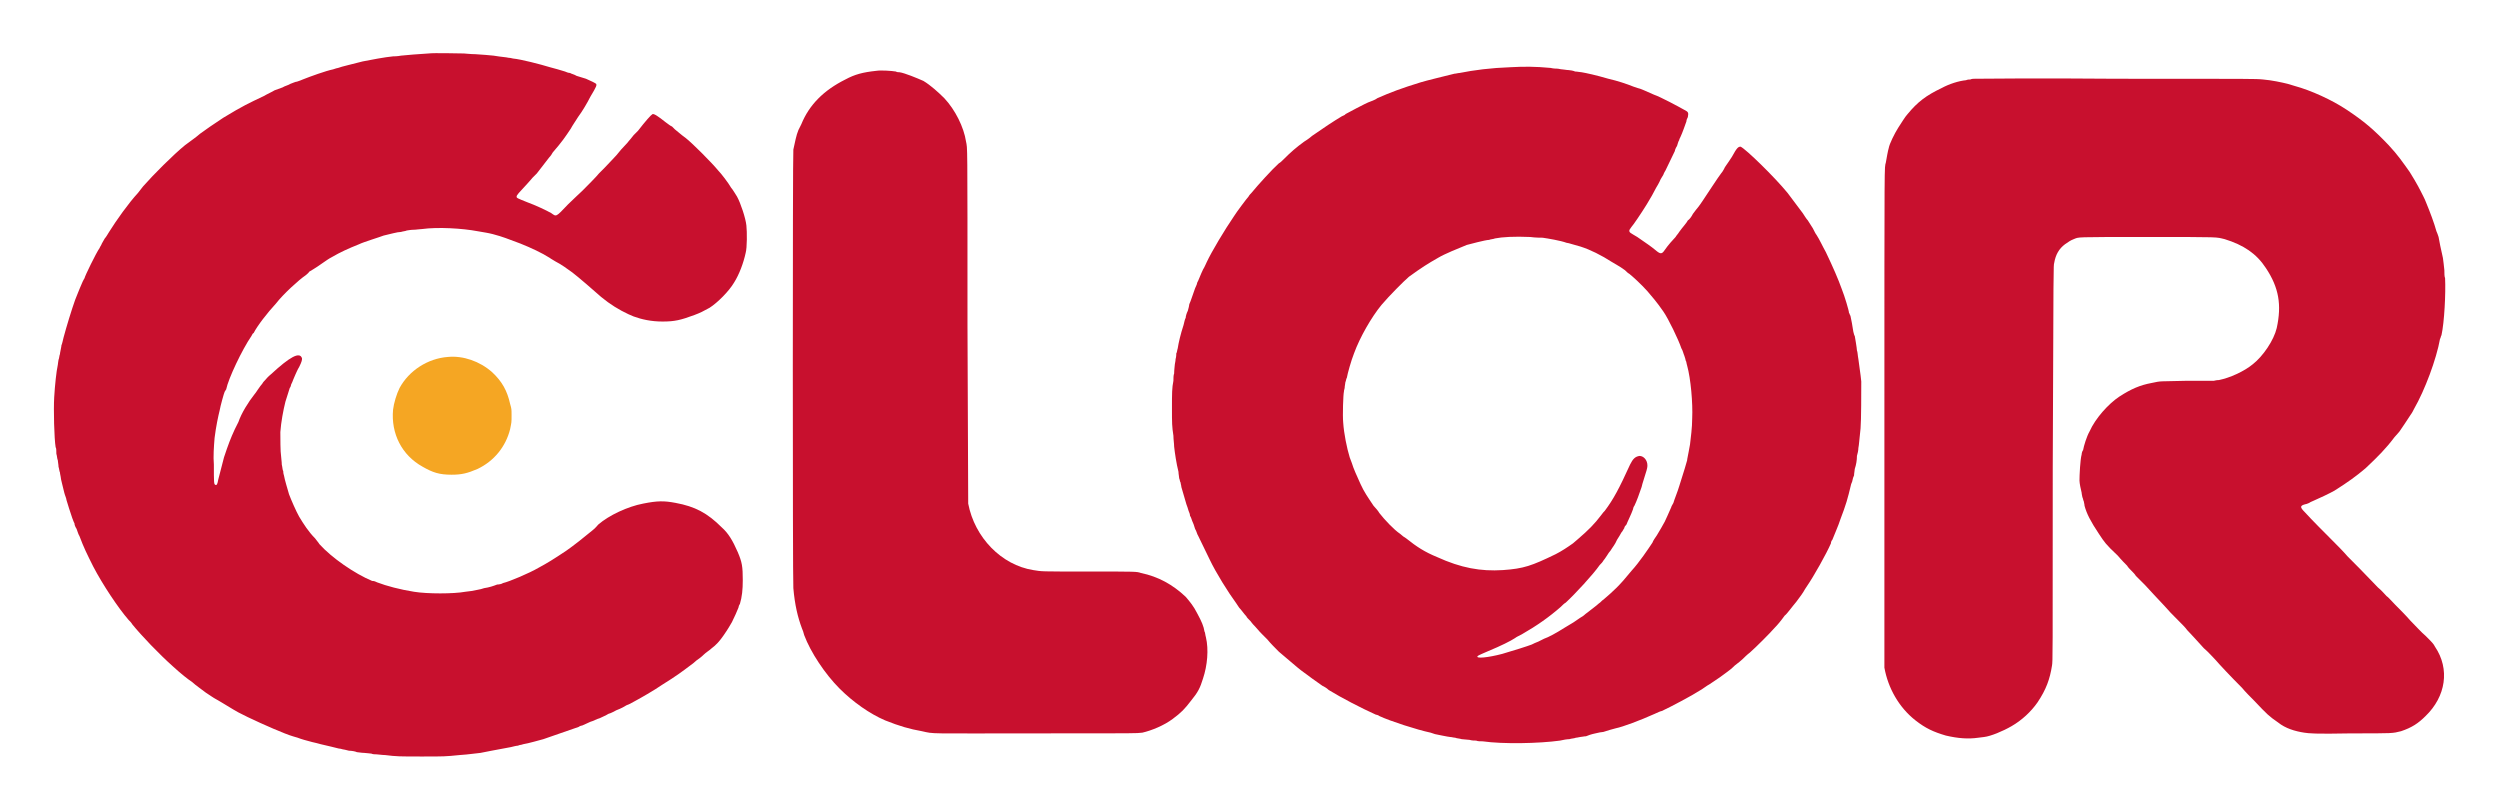
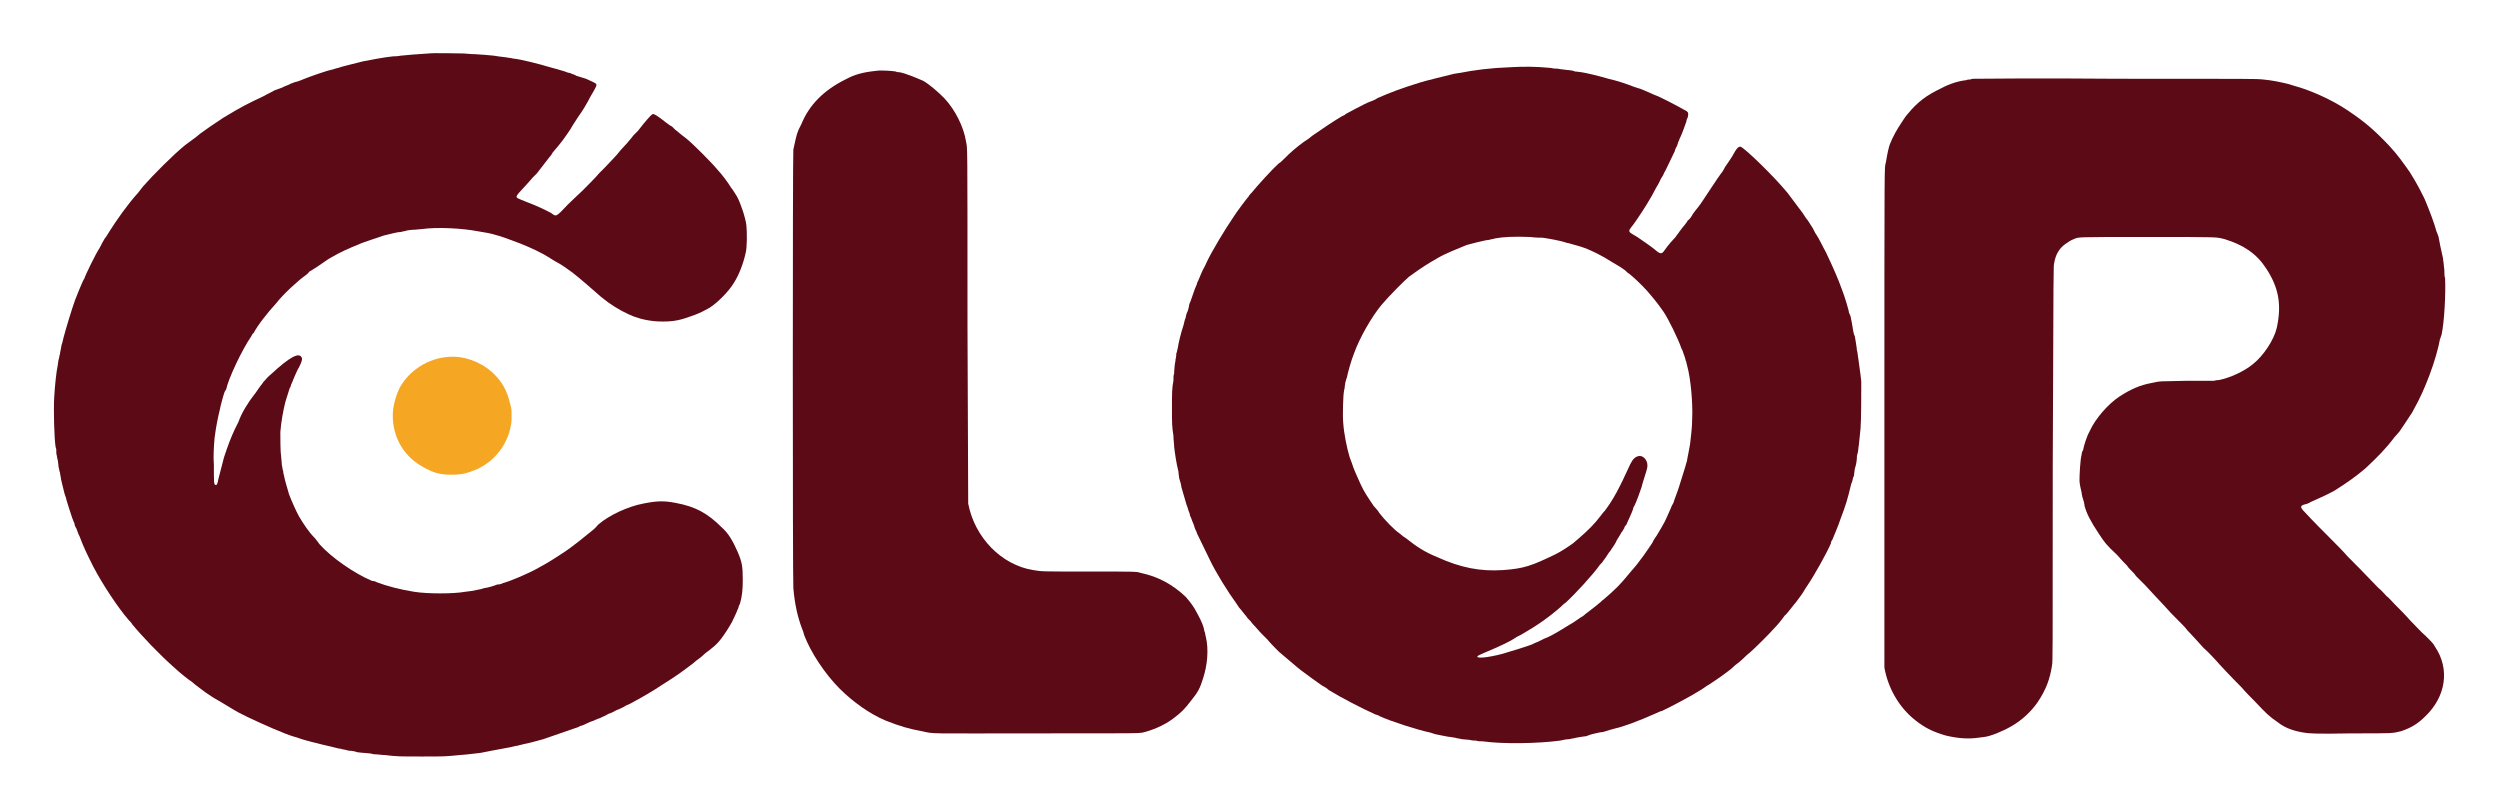
<svg xmlns="http://www.w3.org/2000/svg" viewBox="-6 -6 346 112" role="img" aria-label="CLOR">
-   <g fill="#C8102E">
+   <g fill="#5C0A16">
    <path d="M53.3 1.4c-1.5 .1-2.9 .2-3.8 .3c-.5 .1-1 .1-1.1 .1c-1.1 .1-3.2 .5-4.2 .7c-1.5 .4-2.9 .7-3.4 .9c-.1 0-.4 .1-.7 .2c-1 .2-3.2 1-4.2 1.4c-.2 .1-.5 .2-.8 .3c-.2 0-.6 .2-.9 .3c-.3 .2-.8 .3-1.1 .5c-.3 .1-.8 .3-1.1 .4c-.3 .2-1 .5-1.5 .8c-2.1 1-2.8 1.3-5.6 3c-1.8 1.2-2.1 1.4-3.2 2.2c-.7 .6-.9 .7-2.1 1.6c-1.6 1.3-4.4 4.1-5.8 5.7c-.2 .3-.5 .6-.7 .9c-1.3 1.4-3 3.8-4 5.4c-.2 .3-.4 .7-.6 .9c-.1 .2-.3 .5-.4 .7c-.1 .3-.3 .5-.3 .6c-.5 .7-2.1 4-2.1 4.2c0 0-.2 .3-.4 .8c-.2 .4-.4 1-.5 1.2c-.1 .3-.3 .7-.4 1c-.5 1.4-1.2 3.7-1.6 5.2c-.1 .4-.2 .9-.3 1.1c0 .2-.1 .5-.1 .6c0 .1-.1 .4-.1 .6c-.1 .2-.1 .6-.2 .8c0 .1-.1 .5-.1 .7c-.2 .9-.4 2.8-.5 4.5c-.1 1.7 0 5.7 .2 6.9c.1 .1 .1 .5 .1 .9c.1 .3 .1 .7 .2 .9c0 .2 .1 .6 .1 .9c.1 .3 .1 .6 .2 .8c0 .2 .1 .5 .1 .6c0 .3 .3 1.3 .5 2.2c.1 .4 .3 .8 .3 1c.1 .4 .6 1.9 .8 2.5c.1 .2 .2 .6 .3 .7c0 .2 .1 .5 .3 .8c.1 .2 .2 .7 .4 1c.6 1.6 1 2.4 1.9 4.2c1.3 2.5 3.5 5.8 4.9 7.4c.2 .2 .4 .4 .5 .6c1.3 1.6 3.7 4.1 5.6 5.8c1.2 1.1 2.1 1.8 2.7 2.2c.2 .2 .6 .5 1 .8c.5 .4 1.2 .9 2 1.4c.4 .2 2.2 1.3 2.7 1.6c.2 .1 .5 .3 .7 .4c1.3 .7 4.6 2.2 6.4 2.9c1 .4 1.5 .5 1.8 .6c.2 .1 .6 .2 .9 .3c.3 .1 .8 .2 1.1 .3c.4 .1 .9 .2 1.2 .3c.9 .2 2.1 .5 2.5 .6c.2 0 .5 .1 .5 .1c.1 0 .5 .1 .9 .2c.4 0 .9 .1 1.1 .2c.2 0 .6 .1 1 .1c.3 0 .8 .1 1 .1c.2 .1 .5 .1 .7 .1c.2 0 .8 .1 1.2 .1c1.6 .2 2 .2 5.1 .2c3.1 0 3.2 0 5.2-.2c1.5-.1 1.8-.2 2.9-.3c1-.2 1.5-.3 4.2-.8c.4-.1 .8-.2 1-.2c.1-.1 .5-.1 .7-.2c.7-.1 2.4-.6 2.8-.7c.8-.3 4.1-1.4 4.9-1.7c.1-.1 .4-.2 .5-.2c.2-.1 .7-.3 1.1-.5c.4-.1 .9-.4 1.3-.5c.4-.2 .9-.4 1.2-.6c.4-.1 .9-.4 1.1-.5c.3-.1 .7-.3 .9-.4c.3-.2 .7-.4 1-.5c1.5-.8 3.4-1.9 4.4-2.6c2.1-1.3 3-2 3.8-2.6c.3-.2 .8-.6 1-.8c.3-.2 .7-.5 1-.8c.3-.3 .8-.6 1-.8c.8-.6 1.2-1.1 1.7-1.8c.7-1 .9-1.4 1.2-1.9c.3-.6 .8-1.7 .9-2c0-.1 .1-.4 .2-.5c.3-1 .4-2 .4-3.3c0-1.9-.1-2.5-.7-3.9c-.7-1.6-1.3-2.6-2.2-3.4c-2-2-3.7-2.9-6.4-3.4c-1.6-.3-2.5-.3-4.5 .1c-2.1 .4-4.7 1.6-6.2 2.9c-.1 .1-.4 .5-.8 .8c-1.2 1-2.6 2.1-3.6 2.8c-1.8 1.2-2.6 1.7-3.9 2.4c-1.2 .7-4 1.9-4.9 2.1c-.1 .1-.5 .2-.8 .2c-.5 .2-1.1 .4-1.8 .5c-.5 .2-1.4 .3-1.8 .4c-.2 0-.6 .1-.8 .1c-1.6 .3-5.3 .3-7.1 0c-1.9-.3-3.8-.8-5.1-1.3c-.2-.1-.4-.2-.7-.2c-2.4-1-5.6-3.2-7.3-5.1c-.1-.2-.4-.5-.6-.8c-.9-.9-1.6-2-2.2-3c-.4-.7-1.1-2.3-1.4-3.1c-.2-.7-.6-2-.7-2.6c-.1-.3-.1-.5-.1-.6c-.1-.1-.1-.5-.2-.9c0-.4-.1-1-.1-1.2c-.1-.5-.1-2.6-.1-3.3c.1-1.4 .4-3 .7-4.2c.4-1.3 .5-1.6 .6-1.9c.1-.1 .2-.4 .2-.5c.1-.2 .2-.4 .3-.7c.1-.2 .2-.5 .3-.7c.1-.2 .3-.7 .5-1c.4-.8 .4-1 .4-1.2c-.3-1-1.7-.2-4.3 2.2c-.4 .3-.7 .7-.8 .8c-.1 .1-.3 .3-.4 .5c-.1 .1-.4 .5-.6 .8c-.2 .3-.4 .6-.5 .7c-.8 1-1.8 2.6-2.2 3.8c-.1 .2-.3 .6-.5 1c-.6 1.3-.9 2.1-1.5 3.9c-.3 1.2-.6 2.3-.8 3.1c-.1 .6-.2 .8-.4 .7c-.2-.1-.2-.3-.2-2.8c-.1-1.1 0-2.5 .1-3.7c.2-1.6 .5-3 .7-3.8c.1-.6 .6-2.4 .7-2.6c.1-.1 .1-.2 .2-.3c.3-1.5 2.2-5.5 3.5-7.4c.1-.2 .2-.4 .3-.4c.5-1 1.9-2.8 3.1-4.1c1-1.3 3.2-3.3 4.1-3.9c.1-.1 .4-.3 .5-.5c.7-.4 1.6-1 2-1.3c.3-.2 .7-.5 1.1-.7c1.2-.7 2.3-1.2 3.8-1.8c.6-.3 2.9-1 3.4-1.2c.9-.2 1.9-.5 2.4-.5c.3-.1 .6-.1 .8-.2c.1 0 .5-.1 .9-.1c.4 0 .9-.1 1.2-.1c2.2-.3 5.6-.1 7.7 .3c1.1 .2 1.3 .2 2.1 .4c1.5 .4 1.9 .6 3.8 1.3c1.5 .6 3 1.3 4.1 2c.1 .1 .5 .3 .8 .5c.8 .4 1.6 1 2.3 1.5c.8 .6 3.1 2.6 4 3.4c1.2 1 2.5 1.8 3.8 2.4c.2 .1 .5 .2 .7 .3c1.1 .4 2.4 .7 4 .7c1.7 0 2.5-.2 4.4-.9c.8-.3 1.2-.5 2.1-1c1.1-.7 2.7-2.3 3.4-3.5c.7-1.1 1.3-2.7 1.6-4.1c.2-.7 .2-2.9 .1-3.8c-.1-1-.8-3.1-1.3-4c-.2-.3-.6-1-.8-1.2c-.4-.7-1.4-2-1.8-2.4c-.9-1.1-3.6-3.8-4.5-4.5c-.7-.5-1.1-.9-1.5-1.2c-.1-.1-.3-.3-.4-.4c-.1 0-.5-.3-.9-.6c-1-.8-1.6-1.2-1.8-1.1c-.2 .1-1 1-2 2.3c-.2 .2-.5 .5-.6 .6c-.1 .1-.3 .4-.4 .5c-.2 .2-.4 .5-.5 .6c-.5 .5-1.2 1.3-1.5 1.7c-.4 .4-1 1.1-1.7 1.8c-.3 .3-.6 .6-.7 .7c-.3 .4-1.8 1.9-2.3 2.4c-.3 .3-1.2 1.1-2 1.9c-1.7 1.8-1.6 1.7-2.3 1.2c-.7-.4-2.2-1.1-3.3-1.5c-1.5-.6-1.5-.6-1.5-.8c0-.2 .3-.5 1.5-1.8c.3-.3 .6-.7 .7-.8c.2-.2 .4-.4 .6-.6c.3-.4 1-1.3 1.7-2.2c.2-.2 .4-.5 .5-.7c1.3-1.5 1.7-2.1 2.5-3.3c.2-.4 .7-1.1 1-1.6c.6-.8 1.3-2 1.7-2.8c.9-1.5 .9-1.6 .8-1.8c-.1-.1-.7-.4-1.4-.7c-.4-.1-.9-.3-1.3-.4c-.3-.2-.8-.3-.9-.4c-.2 0-.5-.1-.7-.2c-.3-.1-.7-.2-1-.3c-.3-.1-.8-.2-1.1-.3c-1.3-.4-4-1.1-5.1-1.2c-.1 0-.3-.1-.6-.1c-.4-.1-.9-.1-2.1-.3c-.9-.1-1.2-.1-2.5-.2c-.7 0-1.4-.1-1.6-.1c-.7 0-4.1-.1-4.9 0z" />
    <path d="M115.3 3.8c-1.9 .2-3 .5-4.3 1.2c-3 1.5-5 3.5-6.1 6.2c-.1 .2-.3 .6-.4 .8c-.3 .7-.5 1.8-.7 2.7c-.1 .7-.1 59.7 0 60.7c.2 2.3 .6 4 1.2 5.6c.1 .2 .2 .5 .3 .9c.9 2.4 2.9 5.4 4.9 7.4c1.9 1.9 4.2 3.5 6.3 4.4c2 .8 3.4 1.2 5.1 1.5c1.8 .4 .4 .3 15.7 .3c14.8 0 13.7 0 14.8-.1c1.3-.3 3-1 4.2-1.9c1.2-.9 1.6-1.3 2.6-2.6c.9-1.1 1.2-1.7 1.6-3c.6-1.8 .8-4 .4-5.7c-.1-.3-.1-.7-.2-.8c-.1-.7-.4-1.4-1-2.5c-.5-1-1-1.6-1.6-2.3c-1.8-1.7-3.8-2.8-6.2-3.3c-.6-.2-.6-.2-7.1-.2c-7.1 0-6.5 0-7.8-.2c-4.4-.7-8.1-4.5-9-9.2c0-.5 0-.5-.1-24.7c0-26.3 0-24.3-.2-25.4c-.3-2-1.5-4.4-3-6c-.8-.8-1.9-1.8-2.9-2.4c-.9-.4-2.6-1.1-3.3-1.2c-.1 0-.4 0-.5-.1c-.6-.1-2.1-.2-2.7-.1z" />
    <path d="M203.1 3.3c-2.8 .1-5.1 .4-7.1 .8c-.2 0-.5 .1-.7 .1c-.8 .2-4.1 1-4.7 1.2c-2.6 .8-4.2 1.4-6 2.2c-.1 .1-.5 .3-.8 .4c-.6 .2-1.3 .6-2.1 1c-1.1 .6-1.5 .8-1.5 .8c0 .1-.3 .2-.5 .3c-.8 .5-1 .6-1.9 1.2c-.9 .6-1.6 1.1-2.2 1.5c-.1 .1-.6 .5-1.1 .8c-1.1 .8-1.8 1.4-2.9 2.5c-.2 .2-.4 .4-.6 .5c-.9 .8-2.9 3-3.8 4.1c-.1 .1-.3 .3-.4 .5c-.2 .2-1.7 2.2-2 2.7c-1.3 1.9-3.1 4.9-3.8 6.4c-.1 .2-.3 .7-.5 1c-.3 .6-.7 1.7-.8 1.8c0 .1-.1 .4-.3 .8c-.3 .8-.6 1.8-.8 2.2c0 .1-.1 .6-.2 .9c-.2 .4-.3 .8-.3 1c-.1 .1-.2 .6-.3 1c-.4 1.2-.7 2.5-.8 3.2c-.1 .3-.1 .6-.2 .7c0 .1 0 .5-.1 .8c0 .3-.1 .6-.1 .7c0 .1-.1 .8-.1 1.3c-.1 .2-.1 .7-.1 1c-.2 1-.2 1.7-.2 3.8c0 2.1 0 2.5 .2 3.8c0 .5 .1 1.1 .1 1.5c.1 .9 .3 2.3 .6 3.5c0 .3 .1 .7 .1 .9c.1 .2 .1 .5 .2 .6c0 .2 .1 .4 .1 .6c.1 .3 .5 1.7 .7 2.4c.1 .2 .2 .6 .3 .9c.1 .2 .2 .5 .2 .7c.1 .1 .2 .4 .3 .7c.1 .2 .3 .7 .4 1.1c.2 .3 .3 .8 .4 .9c.3 .6 1.2 2.5 1.6 3.3c.9 1.9 2.6 4.6 3.7 6.1c.1 .2 .3 .4 .4 .6c.3 .3 .7 .9 1 1.2c0 .1 .3 .4 .6 .7c.2 .3 .5 .6 .6 .7c.6 .7 .8 .9 1 1.1c.2 .2 .5 .5 .7 .7c.4 .5 1.1 1.2 1.6 1.7c1.2 1 2.8 2.4 3.1 2.6c.8 .6 2.3 1.7 2.9 2.1c.2 .1 .6 .3 .9 .6c1.8 1.1 4.5 2.5 6.5 3.4c.1 0 .4 .1 .5 .2c1.5 .7 5.2 1.9 7.1 2.3c.3 .1 .6 .2 .6 .2c0 0 1.9 .4 2.1 .4c.2 0 .5 .1 .7 .1c.2 .1 .6 .1 .9 .2c.3 0 .8 .1 1.1 .1c.3 .1 .7 .1 .9 .1c.2 .1 .6 .1 .9 .1c2.8 .4 7.8 .3 10.7-.1c.4-.1 1-.2 1.3-.2c.3-.1 .7-.1 .9-.2c.2 0 .5-.1 .6-.1c.2 0 .5-.1 .8-.1c.2-.1 .8-.3 1.3-.4c.4-.1 .9-.2 1.1-.2c.6-.2 1.3-.4 1.7-.5c1-.2 3.4-1.1 5.4-2c.4-.2 .9-.4 1-.4c1.1-.5 4.3-2.2 5.2-2.8c.4-.2 1-.7 1.4-.9c1.2-.8 1.8-1.2 2.3-1.6c.3-.2 .8-.6 1.2-1c.4-.3 .9-.7 1.1-.9c.2-.2 .6-.6 1-.9c.8-.7 2.8-2.7 3.4-3.4c.4-.4 .9-1 1.4-1.7c.3-.2 1-1.2 1.6-1.9c.2-.3 .7-.9 1-1.4c.1-.2 .3-.5 .5-.8c.9-1.3 2.7-4.5 3.3-5.9c0-.2 .1-.4 .2-.5c.1-.3 .9-2.1 1.1-2.8c.8-2.1 1-2.8 1.5-4.9c.1-.2 .2-.5 .2-.6c0-.1 .1-.4 .2-.6c0-.3 .1-.7 .1-.9c.2-.6 .3-1.2 .3-1.8c.1-.3 .2-.8 .2-1.1c.1-.5 .1-.9 .3-2.7c.1-1 .1-5.4 .1-6.5c-.1-1.1-.3-2.2-.4-3.1c-.1-.5-.1-1-.2-1.2c0-.3-.3-2-.3-2c-.1-.1-.1-.3-.2-.6c-.1-.7-.3-1.8-.4-2.2c-.1-.1-.1-.3-.2-.4c0-.3-.6-2.3-1-3.3c-.5-1.4-1.2-3-2.2-5.1c-.4-.7-.9-1.8-1.3-2.4c-.1-.1-.3-.5-.5-.9c-.2-.3-.5-.8-.7-1.1c-.2-.2-.5-.7-.7-1c-.5-.7-1.6-2.1-2.1-2.8c-1.8-2.2-5.8-6.1-6.5-6.4c-.3 0-.5 .1-1.2 1.4c-.7 1.1-1 1.4-1.1 1.7c-.1 .2-.3 .5-.4 .6c-.1 .1-.7 1-1.3 1.9c-1.2 1.8-1.5 2.3-1.9 2.8c-.1 .1-.4 .5-.7 .9c-.2 .4-.5 .8-.7 .9c-.2 .4-.7 .9-1.2 1.6c-.1 .2-.4 .5-.5 .7c-.3 .3-1.1 1.2-1.5 1.8c-.4 .6-.6 .6-1.3 0c-.6-.5-1.2-.9-2.5-1.8c-1-.6-1.1-.6-1.1-.9c0-.1 .1-.2 .3-.5c.2-.2 1.3-1.8 2.1-3.1c.6-1 .9-1.5 1.3-2.3c.2-.3 .4-.7 .5-.9c.1-.3 .4-.7 .5-.9c.1-.3 .3-.6 .3-.6c.1-.2 .9-1.9 1.3-2.7c0-.1 .1-.4 .3-.7c.1-.3 .2-.7 .3-.8c0-.1 .1-.3 .2-.5c.2-.4 .7-1.8 .8-2.1c0-.2 .1-.4 .2-.6c.1-.6 .1-.7-.5-1c-.7-.4-3.3-1.8-4.2-2.1c-.9-.4-2-.9-2.2-.9c0 0-.3-.1-.6-.2c-1-.4-2.2-.8-3.5-1.1c-1.7-.5-3.1-.8-3.7-.9c-.2 0-.6-.1-.9-.1c-.2-.1-.7-.2-.9-.2c-.3 0-.7-.1-.9-.1c-.2 0-.5-.1-.7-.1c-.1 0-.5 0-.9-.1c-2.1-.2-3.7-.2-5.5-.1zM205.8 26.8c.7 .1 1.5 .1 1.7 .1c.7 .1 2.5 .4 3.3 .7c.1 0 .5 .1 .8 .2c1.6 .4 2.8 .9 4.4 1.8c1.6 1 2.1 1.2 2.9 1.8c.2 .2 .4 .4 .6 .5c.5 .4 1.6 1.4 2.5 2.4c.6 .7 1.3 1.5 2.2 2.8c.7 1 2.1 3.9 2.5 5.1c.2 .3 .3 .8 .4 1c.1 .3 .2 .6 .2 .7c.1 .1 .1 .4 .2 .7c.5 1.8 .8 5.2 .7 7.3c0 1.3-.2 2.7-.3 3.6c-.1 .7-.3 1.5-.3 1.6c0 .1-.1 .4-.1 .6c-.2 .7-.3 1.1-1.1 3.6c-.2 .7-.7 1.9-.8 2.3c-.1 .2-.3 .5-.3 .6c-.5 1.1-.6 1.4-.9 2c-.4 .7-.6 1.1-1.1 1.9c-.2 .3-.5 .7-.6 1c-.6 .9-1.8 2.7-2.9 3.9c-1.7 2.1-2.5 2.8-3.9 4c-.2 .1-.4 .4-.6 .5c-.3 .3-1.4 1.1-1.9 1.5c-.2 .2-.5 .4-.7 .5c-.7 .5-1 .7-2.2 1.4c-1.1 .7-2.2 1.3-2.8 1.5c-.2 .1-.6 .3-.8 .4c-.3 .1-.7 .3-.9 .4c-.5 .2-2.7 .9-4.1 1.3c-1.9 .5-3.7 .7-3.4 .3c.1-.1 .8-.4 1.5-.7c1.7-.7 3.1-1.4 3.7-1.8c.1-.1 .5-.3 .9-.5c2.1-1.2 3.8-2.4 5.4-3.8c.2-.2 .5-.5 .7-.6c1.3-1.2 3.8-3.9 4.7-5.2c.2-.2 .4-.4 .5-.6c.1-.1 .3-.4 .5-.7c.1-.2 .4-.6 .5-.7c.3-.5 .6-.8 .9-1.5c.2-.3 .5-.8 .6-1c.2-.2 .3-.5 .4-.6c0-.2 .2-.4 .3-.5c.1-.3 .7-1.5 .9-2.1c0-.1 .1-.4 .2-.5c.3-.6 .7-1.7 1-2.6c.1-.5 .4-1.3 .5-1.7c.3-.9 .3-1.1 .3-1.3c0-.7-.5-1.3-1.1-1.3c-.6 .1-.9 .4-1.3 1.2c-1.5 3.3-2.3 4.8-3.5 6.4c-.1 .1-.3 .3-.5 .6c-.9 1.2-1.8 2.1-3.2 3.3c-.2 .2-.5 .4-.7 .6c-.7 .5-1.6 1.1-2.4 1.5c-3.3 1.6-4.4 2-7.3 2.2c-3.1 .2-5.8-.3-9.1-1.8c-1.7-.7-2.8-1.4-4.3-2.6c-.2-.1-.6-.4-.8-.6c-.9-.6-2.2-2-2.9-2.9c-.1-.2-.5-.7-.8-1c-.8-1.2-1.3-1.9-1.8-3c-.5-1.1-1-2.2-1.2-2.9c-.1-.2-.2-.6-.3-.8c-.4-1.3-.8-3.3-.9-4.8c-.1-1 0-3.9 .1-4.3c0 0 0-.2 .1-.5c0-.3 .1-.6 .1-.8c.1-.2 .1-.5 .2-.6c.1-.6 .6-2.4 1-3.4c.8-2.2 2.4-5 3.8-6.7c1.1-1.3 3.1-3.3 3.8-3.9c1.8-1.3 2.6-1.8 4-2.6c1-.6 2.8-1.3 4-1.8c.4-.1 2.6-.7 3.1-.7c.2-.1 .6-.1 .8-.2c1-.2 2.7-.3 4.9-.2z" />
    <path d="M267.3 4.9c-.2 0-.4 0-.6 .1c-.1 0-.4 0-.6 .1c-1 .1-2.3 .5-3.4 1.1c-2.1 1-3.3 1.9-4.7 3.6c-.3 .3-.9 1.3-1.3 1.9c-.5 .8-1.2 2.2-1.3 2.8c-.1 .3-.3 1.4-.4 2c-.2 .9-.2-1.9-.2 35.4c0 31.2 0 34.1 0 34.5c.5 2.8 2 5.5 4.3 7.3c1.4 1.1 2.5 1.6 4.2 2.1c1.7 .4 3.1 .5 4.5 .3c.2 0 .6-.1 .8-.1c.9-.1 2.6-.8 3.8-1.5c1.4-.8 2.7-2 3.6-3.3c1.2-1.8 1.7-3.2 2-5.1c.1-.7 .1-.7 .1-27.4c.1-28.6 .1-27.9 .2-28.3c.2-1.2 .7-2 1.5-2.6c.6-.4 .7-.5 1.2-.7c.8-.3-.2-.3 10.2-.3c10.4 0 9.4 0 10.7 .3c2.6 .8 4.4 2 5.7 4c1.8 2.7 2.2 5.1 1.5 8.3c-.4 1.7-1.9 3.9-3.3 5c-1.2 1-3.2 1.9-4.7 2.2c-.4 0-.6 .1-.7 .1c0 0-1.7 0-3.7 0c-4 .1-3.5 0-4.9 .3c-1.6 .3-2.8 .8-4.5 1.9c-1.5 1-3.3 3-4.1 4.8c-.4 .7-.8 2-.9 2.6c-.1 .1-.2 .4-.2 .6c-.2 .7-.3 2.9-.3 3.6c0 .4 .2 1.3 .3 1.7c0 .2 .1 .5 .1 .6c.1 .2 .1 .4 .2 .6c0 .1 .1 .4 .1 .6c.3 1.1 .8 2.1 2 3.9c.8 1.2 .9 1.4 2.6 3c.5 .6 1.1 1.2 1.3 1.4c.1 .2 .4 .5 .6 .7c.2 .2 .5 .5 .6 .7c.2 .2 .8 .8 1.3 1.3c.9 1 1.4 1.5 2.7 2.9c.6 .7 1 1.1 1.9 2c.5 .5 1 1 1.2 1.3c.6 .6 1.1 1.2 2.3 2.5c.6 .5 1.3 1.3 1.6 1.6c.6 .7 2.2 2.4 3.7 3.9c.4 .5 1.2 1.3 1.7 1.8c1.8 1.9 2 2.1 3.3 3c1 .8 2.3 1.2 3.6 1.4c.7 .1 1.4 .2 6.5 .1c5.9 0 5.7 0 6.9-.3c1.5-.5 2.4-1.1 3.4-2.1c2.8-2.7 3.4-6.5 1.3-9.6c-.2-.4-.4-.6-1.3-1.5c-.5-.4-1.4-1.4-2.1-2.1c-.6-.7-1.6-1.7-2.1-2.2c-.5-.5-1-1.1-1.2-1.2c-.2-.2-.7-.8-1.2-1.2c-1.9-2-3.2-3.3-4.2-4.3c-.6-.7-1.5-1.6-2.1-2.2c-1-1-2.9-2.9-3.8-3.9c-.7-.7-.7-.9 0-1.1c.1 0 .4-.1 .6-.2c.1-.1 .4-.2 .6-.3c.5-.2 2.4-1.1 2.9-1.4c1.9-1.2 3-2 4.3-3.1c1.7-1.6 2.8-2.7 4-4.3c.3-.3 .6-.7 .7-.8c.2-.3 1.3-1.9 1.6-2.4c.1-.1 .3-.5 .4-.7c1.5-2.6 3.1-6.9 3.6-9.7c.1-.1 .1-.4 .2-.5c.4-1.8 .6-5.8 .5-7.9c-.1-.2-.1-.7-.1-1.1c-.1-.8-.1-1.1-.2-1.7c-.3-1.3-.5-2.3-.6-2.9c-.1-.3-.2-.6-.3-.8c-.3-1.1-.9-2.7-1.4-3.9c-.1-.3-.3-.7-.4-.9c-.5-1-.9-1.8-1.9-3.4c-1-1.4-1.6-2.3-2.9-3.7c-2.1-2.2-3.4-3.3-5.8-4.9c-2.1-1.4-5-2.7-7.2-3.3c-.3-.1-.7-.2-1-.3c-.8-.2-2.2-.5-3.4-.6c-1.1-.1-1.1-.1-20.3-.1c-10.6-.1-19.4 0-19.6 0z" />
  </g>
  <path fill="#F5A623" d="M56 43.4c-2.8 .2-5.4 1.9-6.7 4.3c-.4 .8-.8 2.1-.9 3c-.3 3.3 1.2 6.3 4.1 7.9c1.4 .8 2.3 1.1 4 1.1c1.4 0 2.2-.2 3.6-.8c2.3-1.1 3.9-3.1 4.5-5.5c.2-1 .2-.9 .2-1.9c0-.9 0-.9-.2-1.6c-.4-1.8-1.1-3.1-2.5-4.4c-1.7-1.5-4-2.3-6.1-2.1z" />
</svg>
